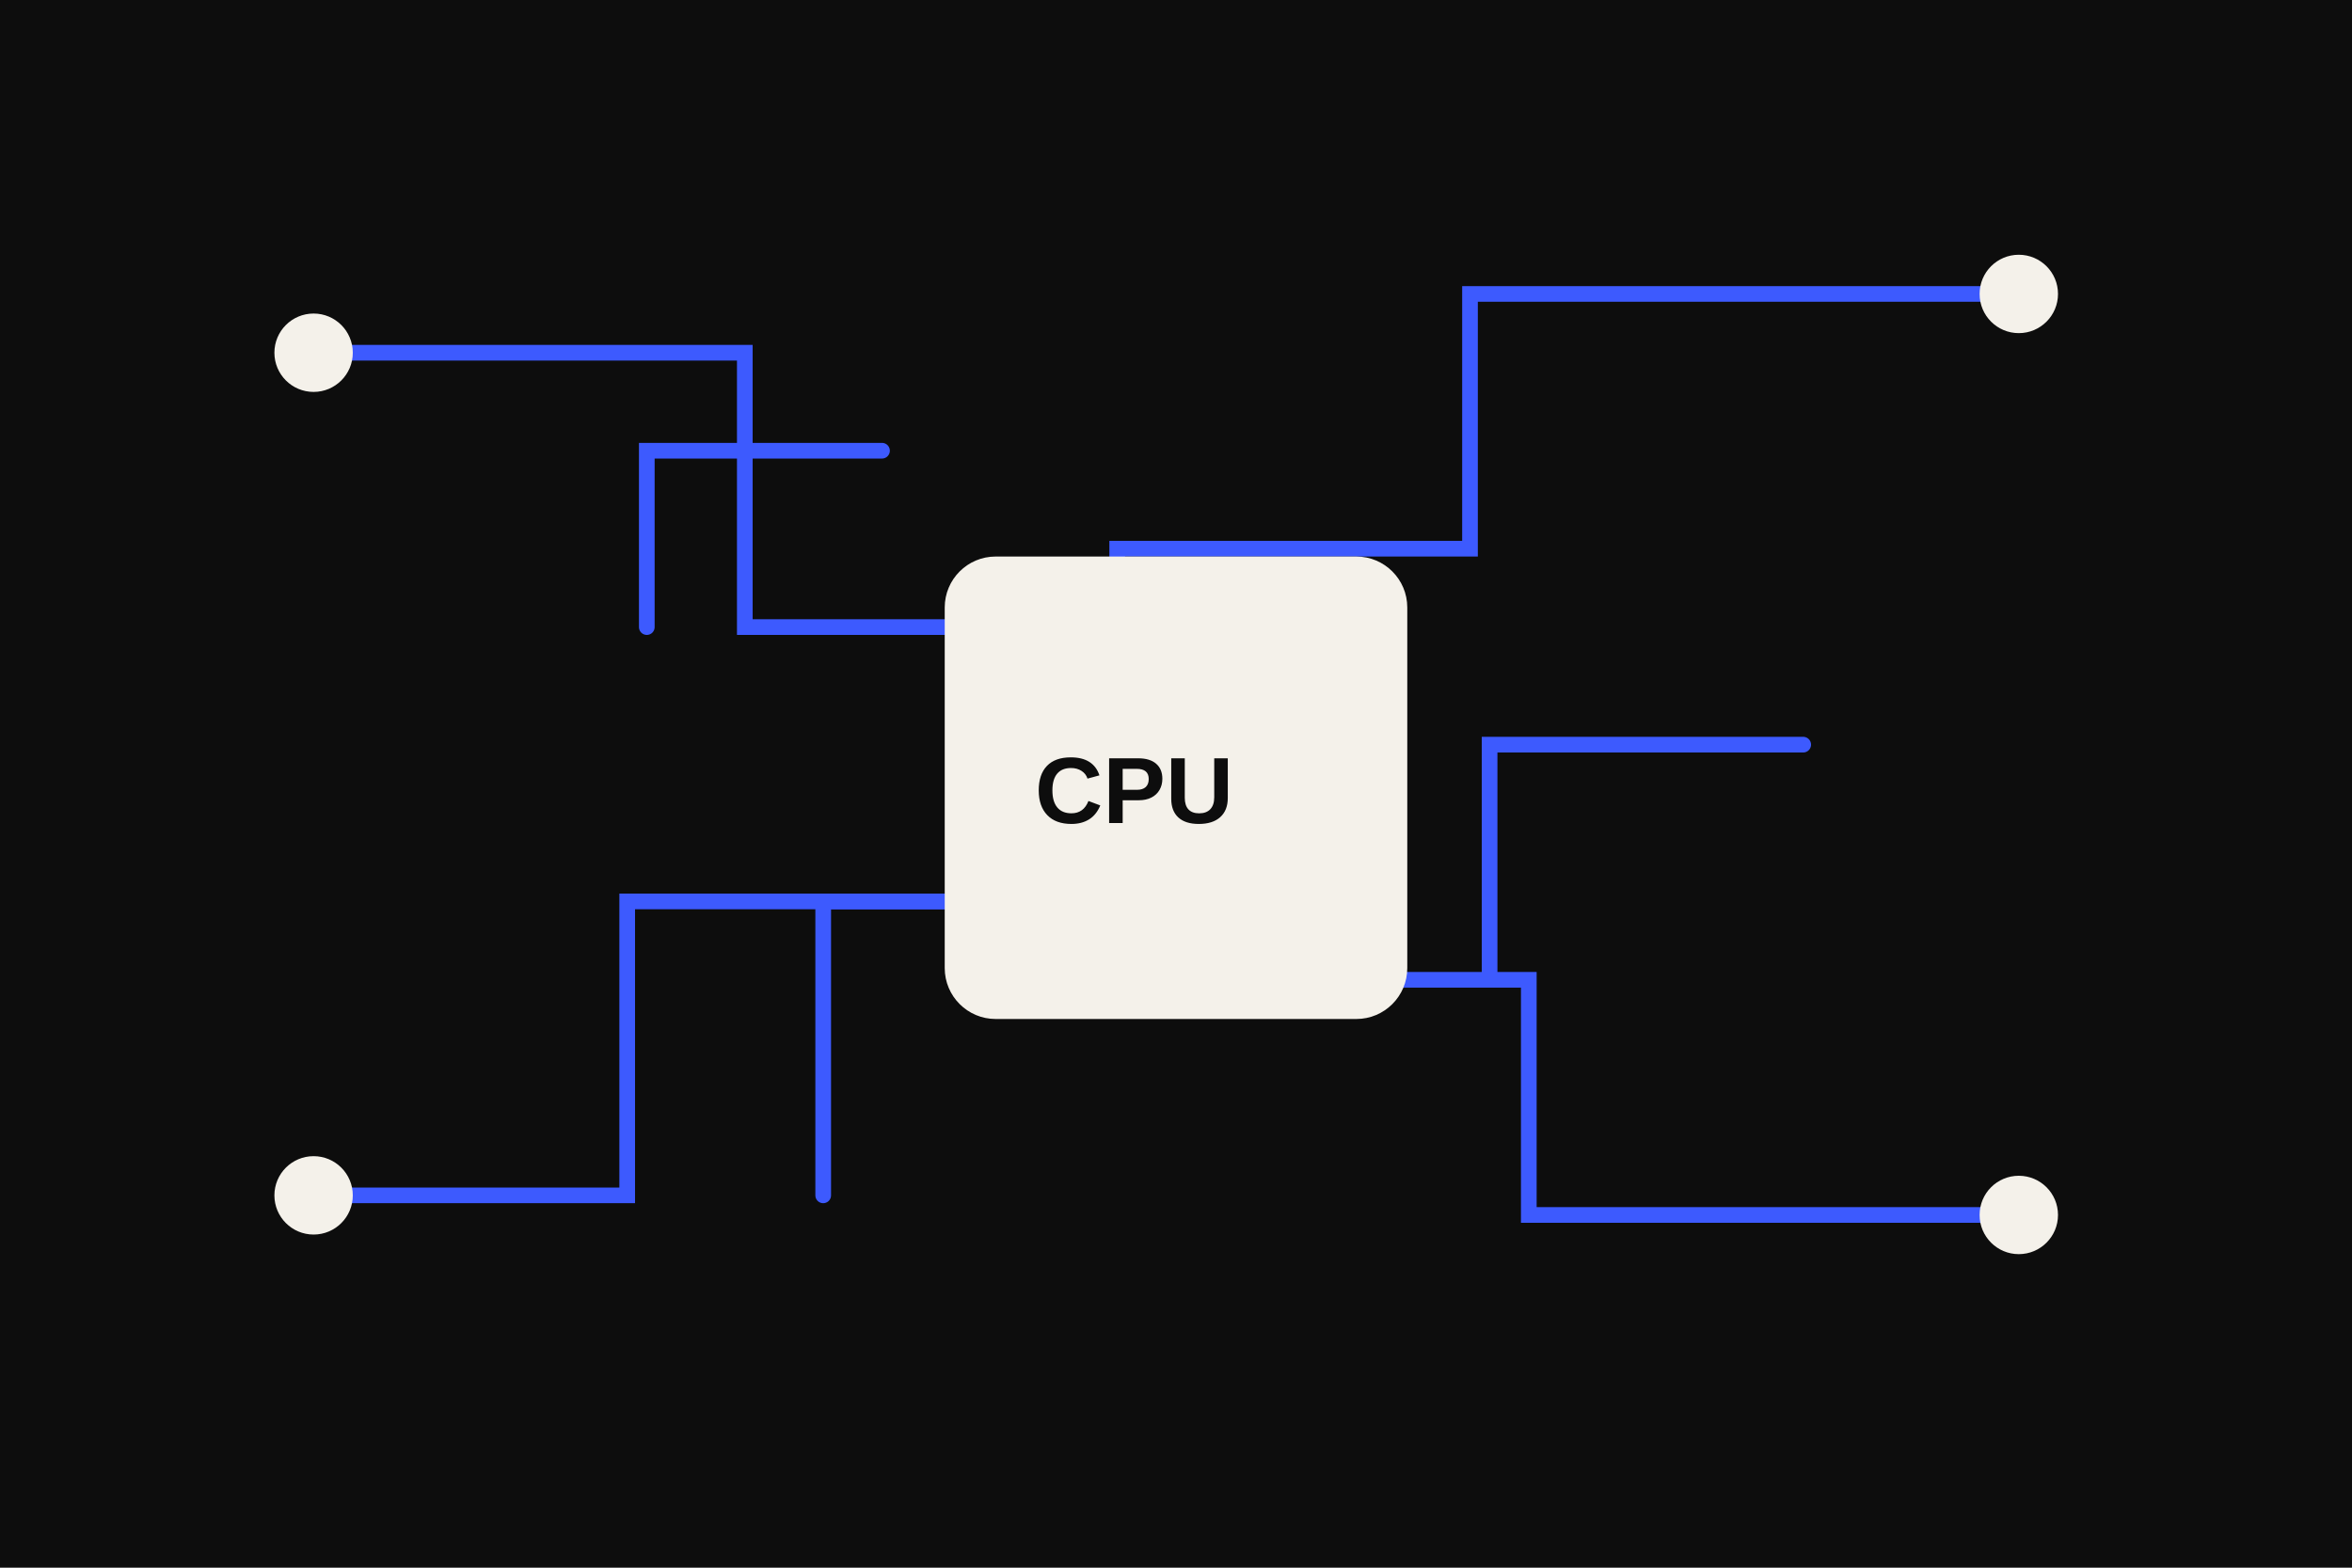
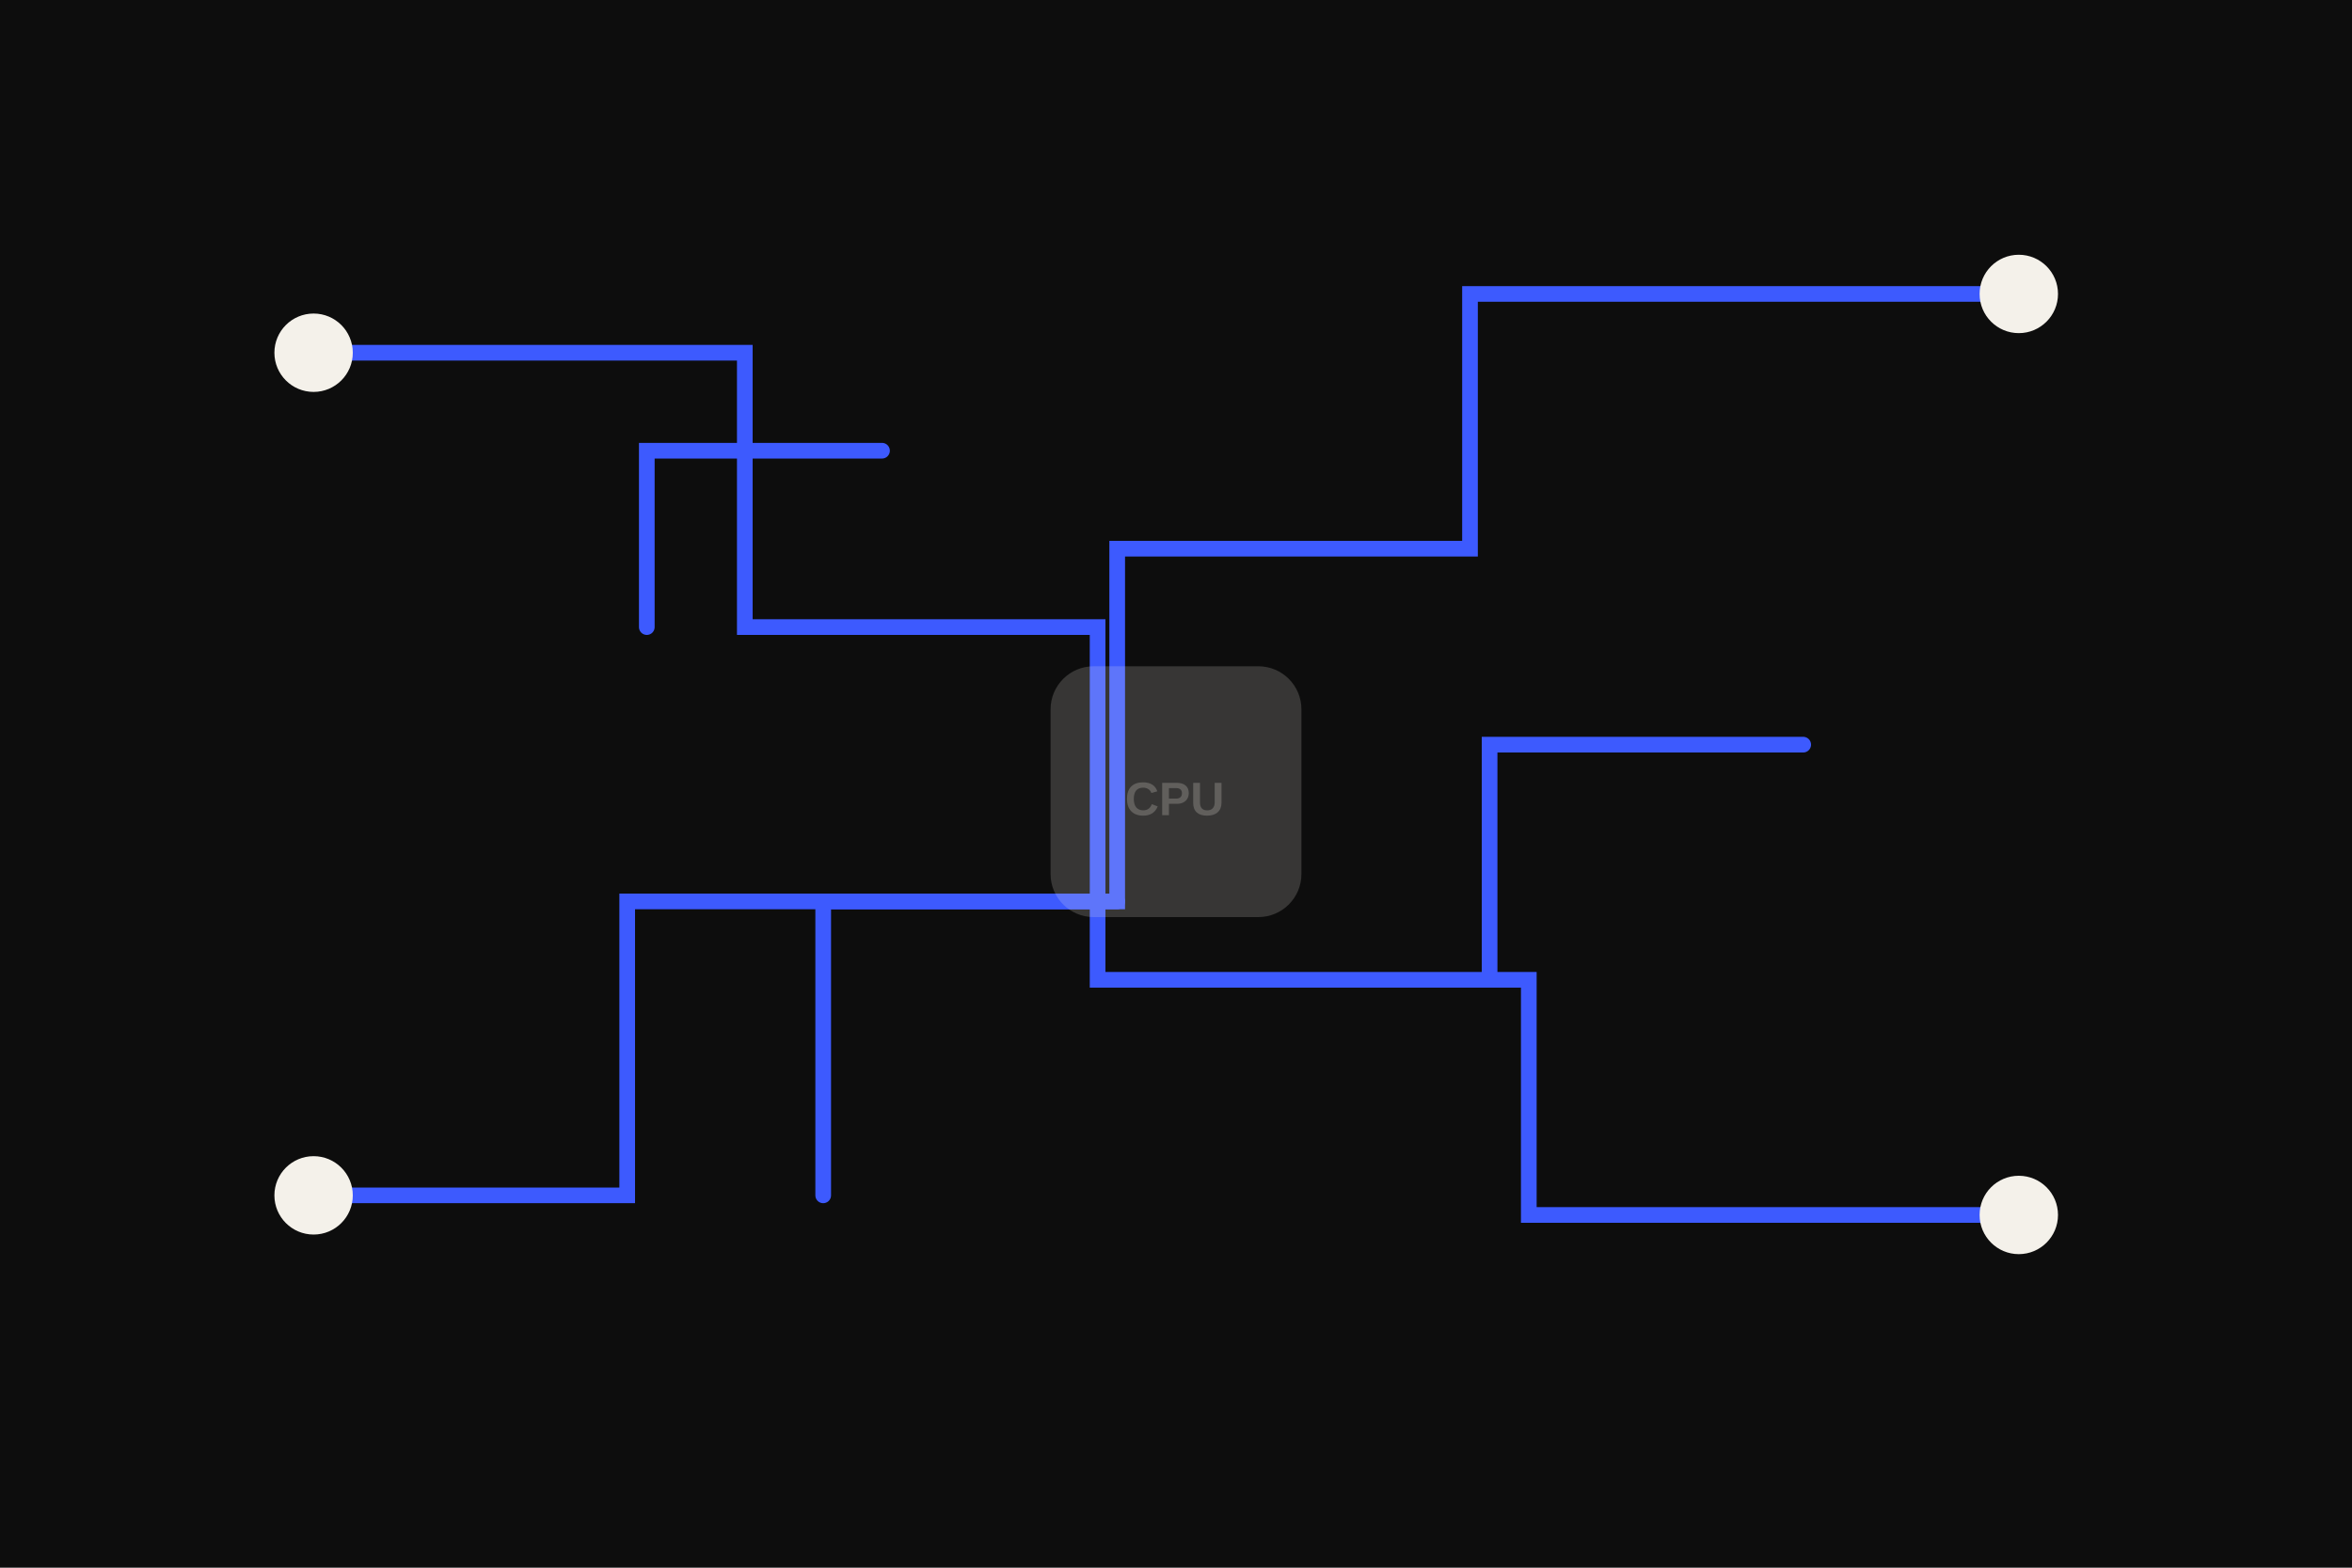
<svg xmlns="http://www.w3.org/2000/svg" viewBox="0 0 1200 800" role="img" aria-labelledby="title desc">
  <rect width="1200" height="800" fill="#0d0d0d" />
  <g fill="none" stroke="#3d5afe" stroke-width="8" stroke-linecap="round">
    <path d="M160 180h220v140h180v180h220v120h250" />
    <path d="M160 610h160V460h250V280h180V150h280" />
    <path d="M330 320v-90h120M760 500v-120h160M570 460h-150v150" />
  </g>
  <g fill="#f4f1ea">
-     <rect x="482" y="284" width="236" height="236" rx="26" />
+     <rect x="536" y="340" width="128" height="128" rx="22" opacity=".18" />
    <circle cx="160" cy="180" r="20" />
    <circle cx="160" cy="610" r="20" />
    <circle cx="1030" cy="620" r="20" />
    <circle cx="1030" cy="150" r="20" />
  </g>
-   <text x="528" y="420" fill="#0d0d0d" font-family="Arial, sans-serif" font-size="48" font-weight="900">CPU</text>
+   <text x="574" y="416" fill="#f4f1ea" opacity=".22" font-family="Arial, sans-serif" font-size="24" font-weight="900">CPU</text>
</svg>
